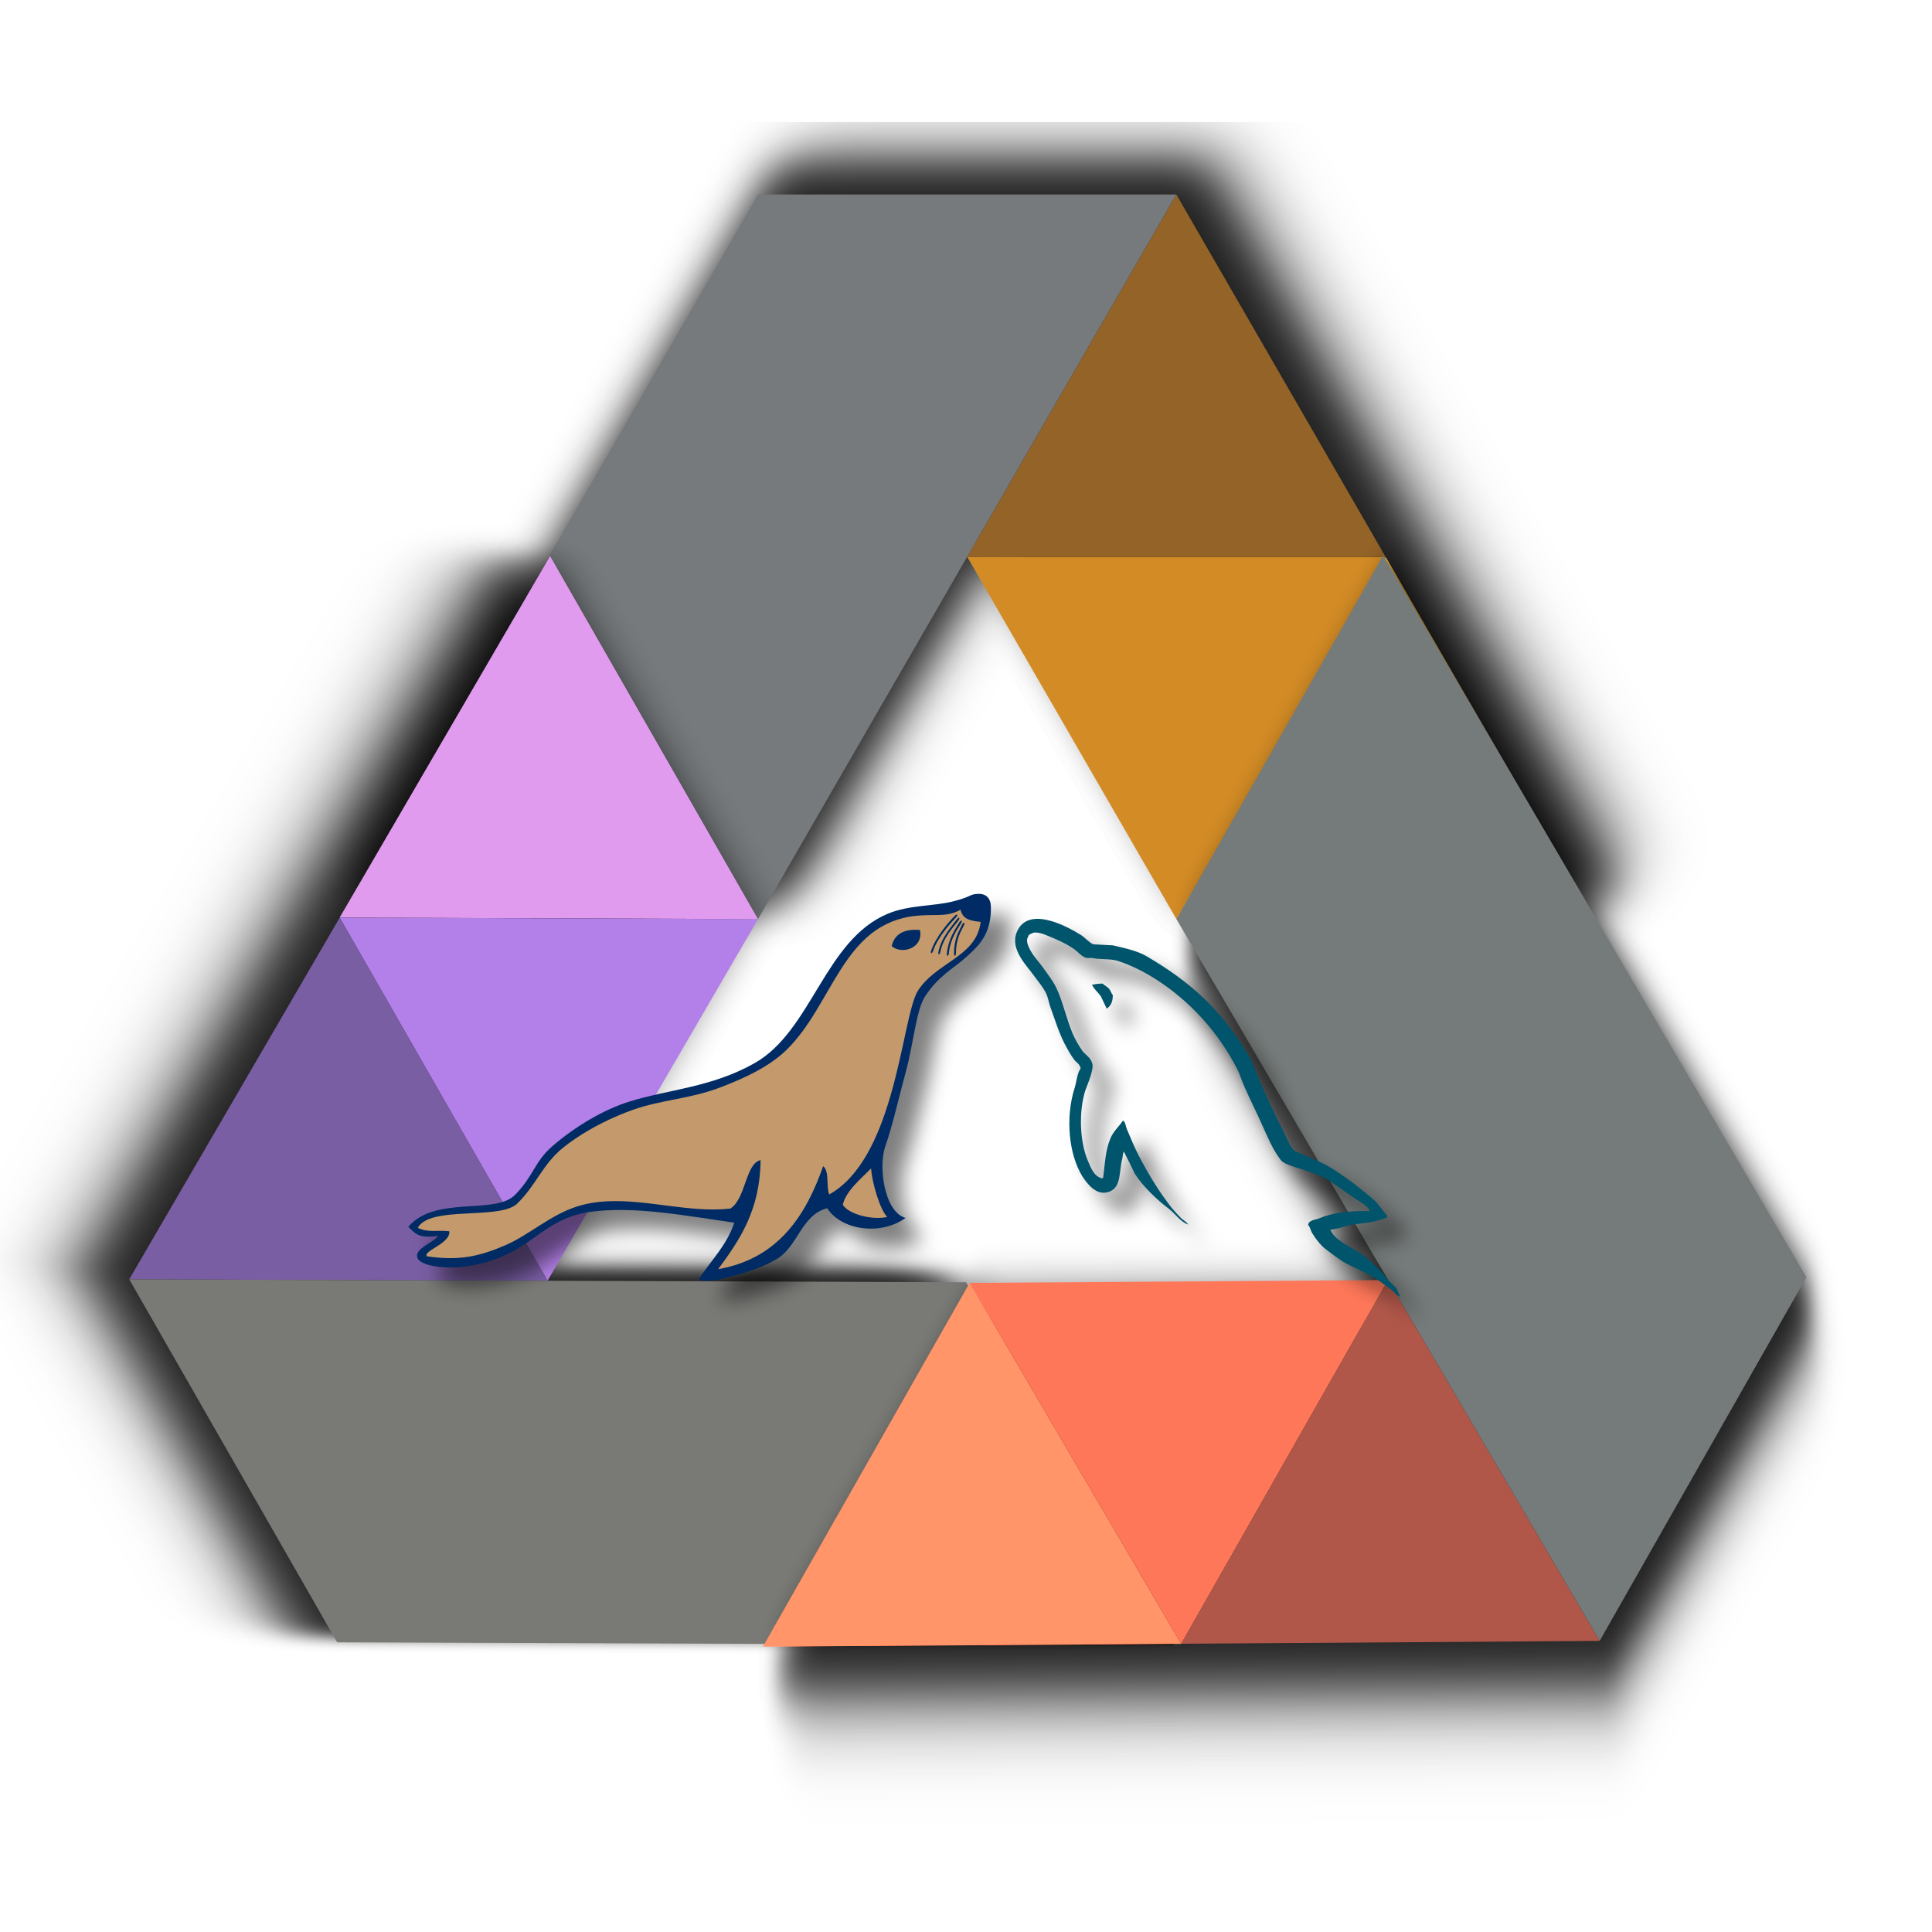
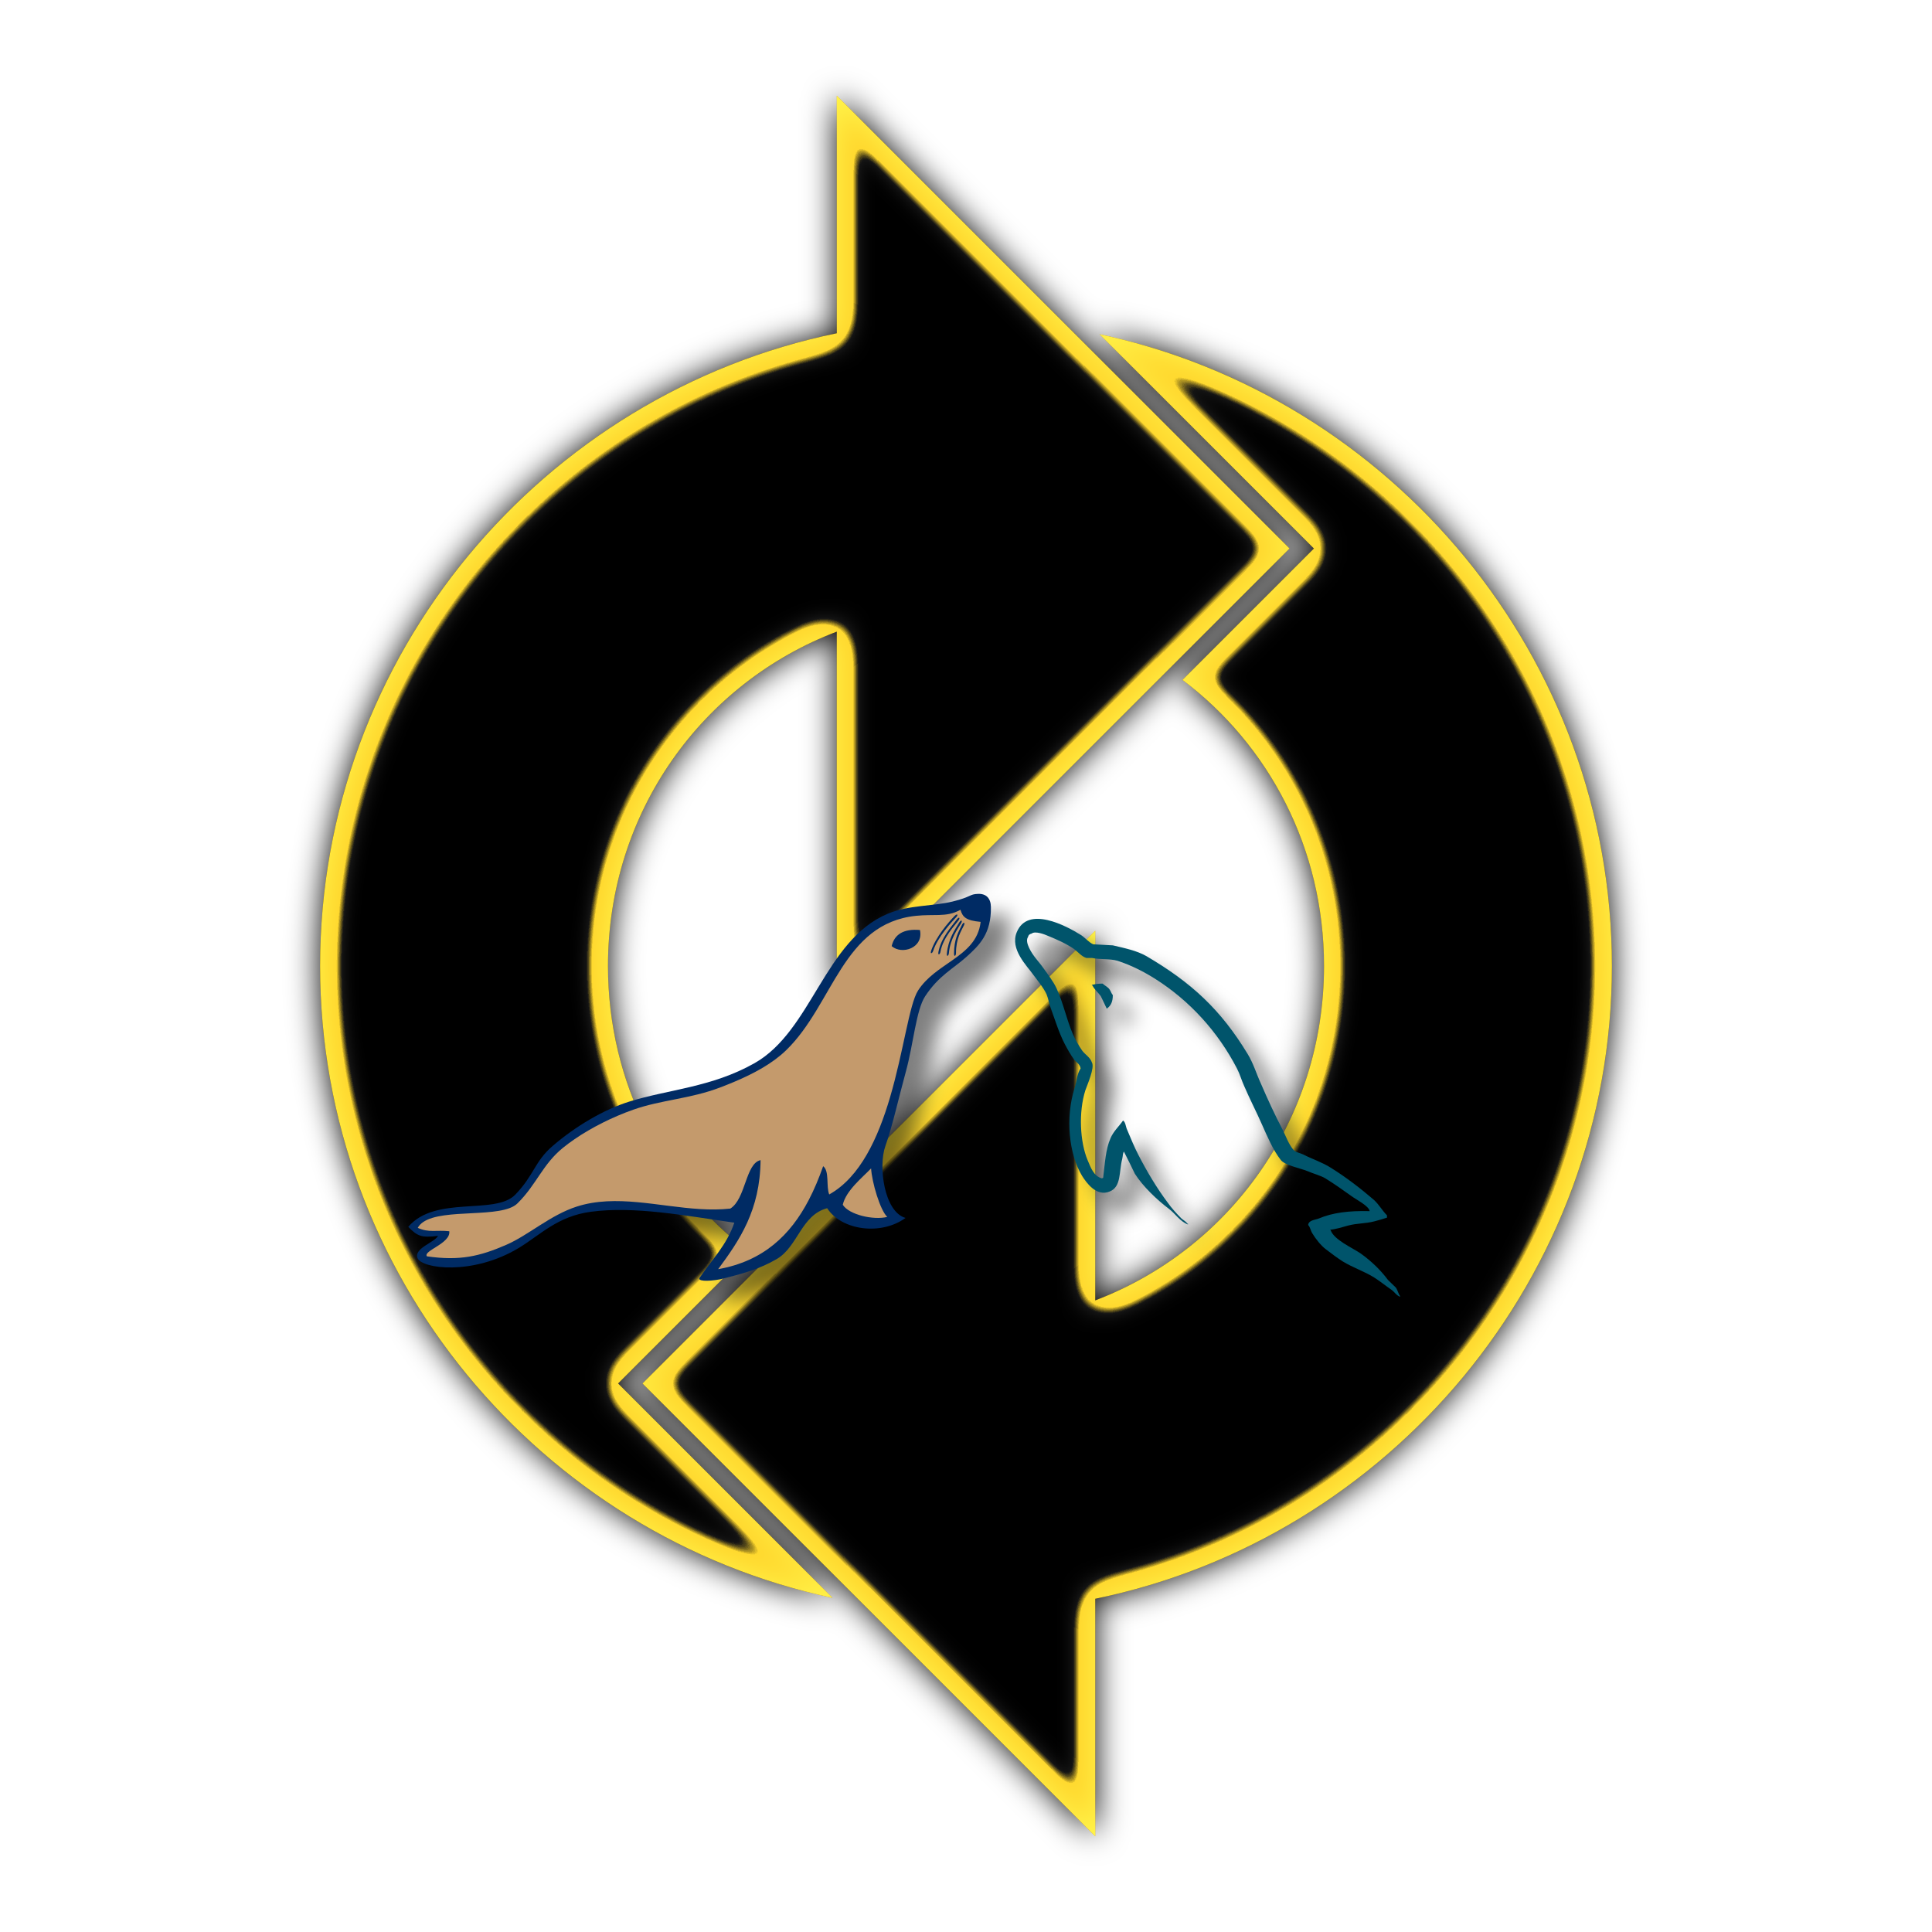
<svg xmlns="http://www.w3.org/2000/svg" id="svg3430" width="800" height="800" viewBox="0 0 800 800.001" version="1.1">
  <defs id="defs3434">
    <clipPath id="clipPath3444">
      <path id="path3446" d="M 11.52,162 C 11.52,81.677 135.307,16.56 288,16.56 440.693,16.56 564.48,81.678 564.48,162 564.48,242.322 440.693,307.44 288,307.44 135.307,307.44 11.52,242.32 11.52,162" />
    </clipPath>
    <radialGradient id="radialGradient3452" cx="0" cy="0" r="1" fx="0" fy="0" gradientTransform="matrix(363.06,0,0,-363.06,177.52,256.31)" gradientUnits="userSpaceOnUse" spreadMethod="pad">
      <stop id="stop3454" offset="0" stop-color="#aeb2d5" />
      <stop id="stop3456" offset="0.3" stop-color="#aeb2d5" />
      <stop id="stop3458" offset="0.75" stop-color="#484c89" />
      <stop id="stop3460" offset="1" stop-color="#484c89" />
    </radialGradient>
    <clipPath id="clipPath3468">
      <path id="path3470" d="M 0,324 H 576 V 0 H 0 Z" />
    </clipPath>
    <clipPath id="clipPath3480">
      <path id="path3482" d="M 0,324 H 576 V 0 H 0 Z" />
    </clipPath>
-     <filter style="color-interpolation-filters:sRGB" id="filter4622">
+     <filter style="color-interpolation-filters:sRGB" id="filter4622" x="-0.122" y="-0.211" width="1.294" height="1.509">
      <feFlood flood-opacity="0.498" flood-color="rgb(0,0,0)" result="flood" id="feFlood4612" />
      <feComposite in="flood" in2="SourceGraphic" operator="in" result="composite1" id="feComposite4614" />
      <feGaussianBlur in="composite1" stdDeviation="6" result="blur" id="feGaussianBlur4616" />
      <feOffset dx="6" dy="6" result="offset" id="feOffset4618" />
      <feComposite in="SourceGraphic" in2="offset" operator="over" result="fbSourceGraphic" id="feComposite4620" />
      <feColorMatrix result="fbSourceGraphicAlpha" in="fbSourceGraphic" values="0 0 0 -1 0 0 0 0 -1 0 0 0 0 -1 0 0 0 0 1 0" id="feColorMatrix4624" />
      <feFlood id="feFlood4626" flood-opacity="0.498" flood-color="rgb(0,0,0)" result="flood" in="fbSourceGraphic" />
      <feComposite in2="fbSourceGraphic" id="feComposite4628" in="flood" operator="in" result="composite1" />
      <feGaussianBlur id="feGaussianBlur4630" in="composite1" stdDeviation="6" result="blur" />
      <feOffset id="feOffset4632" dx="6" dy="6" result="offset" />
      <feComposite in2="offset" id="feComposite4634" in="fbSourceGraphic" operator="over" result="fbSourceGraphic" />
      <feColorMatrix result="fbSourceGraphicAlpha" in="fbSourceGraphic" values="0 0 0 -1 0 0 0 0 -1 0 0 0 0 -1 0 0 0 0 1 0" id="feColorMatrix4636" />
      <feFlood id="feFlood4638" flood-opacity="0.498" flood-color="rgb(0,0,0)" result="flood" in="fbSourceGraphic" />
      <feComposite in2="fbSourceGraphic" id="feComposite4640" in="flood" operator="in" result="composite1" />
      <feGaussianBlur id="feGaussianBlur4642" in="composite1" stdDeviation="6" result="blur" />
      <feOffset id="feOffset4644" dx="6" dy="6" result="offset" />
      <feComposite in2="offset" id="feComposite4646" in="fbSourceGraphic" operator="over" result="composite2" />
    </filter>
    <filter style="color-interpolation-filters:sRGB" id="filter3861">
      <feColorMatrix type="hueRotate" values="112" result="color1" id="feColorMatrix3857" />
      <feColorMatrix type="saturate" values="0.6" result="fbSourceGraphic" id="feColorMatrix3859" />
      <feColorMatrix result="fbSourceGraphicAlpha" in="fbSourceGraphic" values="0 0 0 -1 0 0 0 0 -1 0 0 0 0 -1 0 0 0 0 1 0" id="feColorMatrix3863" />
      <feColorMatrix id="feColorMatrix3865" type="hueRotate" values="112" result="color1" in="fbSourceGraphic" />
      <feColorMatrix id="feColorMatrix3867" type="saturate" values="0.6" result="color2" />
    </filter>
    <filter style="color-interpolation-filters:sRGB" id="filter3873">
      <feColorMatrix type="hueRotate" values="112" result="color1" id="feColorMatrix3869" />
      <feColorMatrix type="saturate" values="0.6" result="fbSourceGraphic" id="feColorMatrix3871" />
      <feColorMatrix result="fbSourceGraphicAlpha" in="fbSourceGraphic" values="0 0 0 -1 0 0 0 0 -1 0 0 0 0 -1 0 0 0 0 1 0" id="feColorMatrix3911" />
      <feColorMatrix id="feColorMatrix3913" type="hueRotate" values="323" result="color1" in="fbSourceGraphic" />
      <feColorMatrix id="feColorMatrix3915" type="saturate" values="0.61" result="color2" />
    </filter>
-     <filter style="color-interpolation-filters:sRGB" id="filter4017">
+     <filter style="color-interpolation-filters:sRGB" id="filter4017" x="-0.122" y="-0.211" width="1.294" height="1.509">
      <feColorMatrix type="hueRotate" values="327" result="color1" id="feColorMatrix4013" />
      <feColorMatrix type="saturate" values="1" result="color2" id="feColorMatrix4015" />
    </filter>
-     <filter style="color-interpolation-filters:sRGB" id="filter4135">
+     <filter style="color-interpolation-filters:sRGB" id="filter4135" x="0" y="0" width="1" height="1">
      <feColorMatrix type="hueRotate" values="229" result="color1" id="feColorMatrix4131" />
      <feColorMatrix type="saturate" values="0.79" result="color2" id="feColorMatrix4133" />
    </filter>
    <linearGradient x1="0" y1="0" x2="1" y2="0" gradientUnits="userSpaceOnUse" gradientTransform="matrix(-4.02e-6,-91.8907,-91.8907,4.02e-6,85.8809,161.434)" spreadMethod="pad" id="linearGradient3027">
      <stop style="stop-opacity:1;stop-color:#97d9f6" offset="0" id="stop3029" />
      <stop style="stop-opacity:1;stop-color:#0f80cc" offset="0.92" id="stop3031" />
      <stop style="stop-opacity:1;stop-color:#0f80cc" offset="1" id="stop3033" />
    </linearGradient>
    <filter style="color-interpolation-filters:sRGB;" id="filter1553">
      <feFlood flood-opacity="0.498" flood-color="rgb(0,0,0)" result="flood" id="feFlood1543" />
      <feComposite in="flood" in2="SourceGraphic" operator="in" result="composite1" id="feComposite1545" />
      <feGaussianBlur in="composite1" stdDeviation="3" result="blur" id="feGaussianBlur1547" />
      <feOffset dx="6" dy="6" result="offset" id="feOffset1549" />
      <feComposite in="SourceGraphic" in2="offset" operator="over" result="composite2" id="feComposite1551" />
    </filter>
    <filter style="color-interpolation-filters:sRGB;" id="filter3272">
      <feFlood flood-opacity="0.498" flood-color="rgb(0,0,0)" result="flood" id="feFlood3262" />
      <feComposite in="flood" in2="SourceGraphic" operator="in" result="composite1" id="feComposite3264" />
      <feGaussianBlur in="composite1" stdDeviation="3" result="blur" id="feGaussianBlur3266" />
      <feOffset dx="6" dy="6" result="offset" id="feOffset3268" />
      <feComposite in="SourceGraphic" in2="offset" operator="over" result="composite2" id="feComposite3270" />
    </filter>
-     <filter style="color-interpolation-filters:sRGB;" id="filter4143">
+     <filter style="color-interpolation-filters:sRGB;" id="filter4143" x="-0.024" y="-0.058" width="1.067" height="1.164">
      <feFlood flood-opacity="0.498" flood-color="rgb(0,0,0)" result="flood" id="feFlood4133" />
      <feComposite in="flood" in2="SourceGraphic" operator="in" result="composite1" id="feComposite4135" />
      <feGaussianBlur in="composite1" stdDeviation="3" result="blur" id="feGaussianBlur4137" />
      <feOffset dx="6" dy="6" result="offset" id="feOffset4139" />
      <feComposite in="SourceGraphic" in2="offset" operator="over" result="composite2" id="feComposite4141" />
    </filter>
+     <filter height="1.044" width="1.059" y="-0.022" x="-0.03" style="color-interpolation-filters:sRGB" id="filter776">
+       <feGaussianBlur stdDeviation="5" in="SourceAlpha" result="result1" id="feGaussianBlur764" />
+       <feComposite operator="arithmetic" k2="3.2" k1="-1" k4="-2" result="result3" in2="result1" id="feComposite766" k3="0" />
+       <feColorMatrix values="1 0 0 0 0 0 1 0 0 0 0 0 1 0 0 0 0 0 10 0 " result="result2" id="feColorMatrix768" />
+       <feComposite result="fbSourceGraphic" in="SourceGraphic" operator="out" in2="result2" id="feComposite770" />
+       <feBlend mode="multiply" in="result1" in2="fbSourceGraphic" result="result91" id="feBlend772" />
+       <feBlend mode="screen" in="fbSourceGraphic" in2="result91" id="feBlend774" />
+     </filter>
  </defs>
-   <g id="g4190" transform="matrix(1.169715,0,0,1.169715,521.9276,609.4255)">
-     <g transform="matrix(1.25,0,0,-1.25,-464.4007,-115.7007)" id="g3795" style="filter:url(#filter4622)">
-       <g id="g3793" transform="matrix(28.37702,0,0,-28.37702,108.7903,8415.585)">
-         <g id="g3791" transform="matrix(0.015609,0,0,-0.015609,-18.251,294.31)" style="clip-rule:evenodd;image-rendering:optimizeQuality;shape-rendering:geometricPrecision">
-           <path id="path3783" d="M 1708.7,0 1842.5,231.62 1976.2,0 Z" style="fill:#f9ae2d" />
-           <path id="path3785" d="m 1708.7,0 -133.75,231.62 h 267.53 z" style="fill:#d28b25" />
-           <path id="path3787" d="M 1574.9,231.62 1708.65,463.3 1842.43,231.62 Z" style="fill:#936327" />
-           <path id="path3789" d="M 1708.7,463.3 H 1441.2 L 1173.6,0 h 267.56 l 267.47,463.3" style="fill:#767a7c" />
-         </g>
-       </g>
-     </g>
-     <g transform="matrix(-0.6212138,-1.084709,-1.084709,0.6212138,107.5052,141.8267)" style="filter:url(#filter4622)" id="g3777">
-       <g style="filter:url(#filter4135)" transform="matrix(28.37702,0,0,-28.37702,108.7903,8415.585)" id="g3775">
-         <g style="clip-rule:evenodd;image-rendering:optimizeQuality;shape-rendering:geometricPrecision" transform="matrix(0.015609,0,0,-0.015609,-18.251,294.31)" id="g3773">
-           <path style="fill:#f9ae2d" d="M 1708.7,0 1842.5,231.62 1976.2,0 Z" id="path3765" />
-           <path style="fill:#d28b25" d="m 1708.7,0 -133.75,231.62 h 267.53 z" id="path3767" />
-           <path style="fill:#936327" d="M 1574.9,231.62 1708.65,463.3 1842.43,231.62 Z" id="path3769" />
-           <path style="fill:#767a7c" d="M 1708.7,463.3 H 1441.2 L 1173.6,0 h 267.56 l 267.47,463.3" id="path3771" />
-         </g>
-       </g>
-     </g>
-     <g transform="matrix(-0.6176988,1.086714,1.086714,0.6176988,42.35985,-484.2331)" id="g3476" style="filter:url(#filter4017)">
-       <g style="filter:url(#filter4622)" id="g4514">
-         <g transform="matrix(28.37702,0,0,-28.37702,108.7903,8415.585)" id="g14">
-           <g style="clip-rule:evenodd;image-rendering:optimizeQuality;shape-rendering:geometricPrecision" transform="matrix(0.015609,0,0,-0.015609,-18.251,294.31)" id="g12">
-             <path style="fill:#f9ae2d" d="M 1708.7,0 1842.5,231.62 1976.2,0 Z" id="path4" />
-             <path style="fill:#d28b25" d="m 1708.7,0 -133.75,231.62 h 267.53 z" id="path6" />
-             <path style="fill:#936327" d="M 1574.9,231.62 1708.65,463.3 1842.43,231.62 Z" id="path8" />
-             <path style="fill:#767a7c" d="M 1708.7,463.3 H 1441.2 L 1173.6,0 h 267.56 l 267.47,463.3" id="path10" />
-           </g>
-         </g>
-       </g>
-     </g>
+   <g id="g249" transform="matrix(1.324634,0,0,1.324634,-598.582,-231.7313)" style="fill:#ffd42a;fill-opacity:1;filter:url(#filter776)">
+     <path id="path5740" style="color:#000000;text-indent:0;text-transform:none;fill:#ffd42a;fill-opacity:1;fill-rule:evenodd" d="m 713.47,204.89 v 74.226 c -91.83,18.86 -161.52,100.63 -161.52,197.79 0,96.668 69.012,178.12 160.15,197.51 L 645.092,607.408 686.15,566.35 c -26.951,-20.333 -44.214,-52.667 -44.214,-89.444 0,-48.051 29.471,-88.501 71.524,-104.52 v 115.53 L 854.98,346.396 713.47,204.886 Z" />
+     <path id="path2985" style="color:#000000;text-indent:0;text-transform:none;fill:#ffd42a;fill-opacity:1;fill-rule:evenodd" d="m 795.61,279.41 67.008,66.993 -41.074,41.074 c 26.961,20.328 44.23,52.647 44.23,89.428 0,48.051 -29.47,88.512 -71.524,104.54 v -115.55 l -141.52,141.52 141.52,141.52 v -74.226 c 91.812,-18.87 161.51,-100.65 161.51,-197.79 0,-96.667 -69.01,-178.1 -160.15,-197.49 z" />
  </g>
  <g transform="matrix(0.8246578,0,0,0.8246578,222.3143,240.4609)" id="orginal" style="clip-rule:nonzero;fill-rule:nonzero;stroke:#000000;stroke-miterlimit:4" />
  <g id="g4112" transform="matrix(1.341693,0,0,1.341693,821.6964,188.0043)" style="filter:url(#filter4143)">
    <g id="layer1-8" transform="matrix(1.000001,0,0,1.000001,-739.3813,-156.9156)">
      <g id="g3392">
        <path id="path9" d="m 428.822,292.659 c -2.779,0.089 -1.9,0.89 -7.905,2.367 -6.064,1.492 -13.471,1.035 -20.001,3.773 -19.493,8.175 -23.404,36.116 -41.125,46.125 -13.246,7.482 -26.61,8.079 -38.625,11.844 -7.896,2.476 -16.534,7.554 -23.688,13.719 -5.553,4.787 -5.698,8.996 -11.5,15 -6.206,6.422 -24.665,0.109 -33.031,9.938 2.695,2.725 3.877,3.488 9.188,2.781 -1.1,2.084 -7.581,3.84 -6.312,6.906 1.335,3.226 17.005,5.413 31.25,-3.188 6.634,-4.005 11.918,-9.778 22.25,-11.156 13.37,-1.782 28.772,1.143 44.25,3.375 -2.295,6.843 -6.903,11.394 -10.594,16.844 -1.143,1.231 2.296,1.369 6.219,0.625 7.057,-1.745 12.143,-3.15 17.469,-6.25 6.543,-3.809 7.535,-13.574 15.562,-15.688 4.473,6.875 16.639,8.499 24.188,3 -6.624,-1.875 -8.455,-15.975 -6.219,-22.188 2.118,-5.881 4.211,-15.289 6.344,-23.062 2.29,-8.349 3.135,-18.872 5.906,-23.125 4.17,-6.398 8.777,-8.596 12.777,-12.204 4,-3.608 7.661,-7.12 7.541,-15.376 -0.039,-2.659 -1.414,-4.141 -3.943,-4.061 z" style="fill:#002b64;fill-opacity:1;fill-rule:evenodd;stroke:none" />
        <path d="m 258.701,404.524 c 10.144,1.453 16.313,0 24.459,-3.533 6.931,-3.006 13.625,-9.203 21.81,-11.83 12.021,-3.857 25.203,0.005 38.053,0.775 3.129,0.188 6.238,0.19 9.307,-0.144 4.787,-2.942 4.688,-13.947 9.347,-14.955 -0.137,15.44 -6.467,24.691 -13.087,33.649 13.952,-2.464 22.301,-10.534 27.94,-21.312 1.711,-3.268 3.172,-6.784 4.464,-10.469 1.997,1.533 0.865,6.197 1.869,8.724 9.61,-5.353 15.113,-17.57 18.757,-29.926 4.216,-14.3 5.942,-28.78 8.661,-33.011 2.654,-4.13 6.784,-6.676 10.554,-9.32 4.284,-3.006 8.105,-6.139 8.765,-11.867 -4.518,-0.418 -5.563,-1.463 -6.231,-3.74 -2.262,1.275 -4.342,1.548 -6.692,1.618 -2.039,0.062 -4.279,-0.029 -7.015,0.252 -22.627,2.324 -25.502,27.263 -40.005,41.401 -1.055,1.028 -2.196,1.987 -3.402,2.887 -5.079,3.785 -11.31,6.49 -17.04,8.68 -9.275,3.544 -18.093,3.796 -26.795,6.855 -6.388,2.245 -12.879,5.502 -18.126,9.093 -1.312,0.897 -2.548,1.816 -3.685,2.746 -3.079,2.519 -5.1,5.314 -7.055,8.189 -2.016,2.963 -3.963,6.011 -6.931,8.923 -4.808,4.721 -22.774,1.377 -29.099,5.755 -0.705,0.487 -1.265,1.072 -1.646,1.774 3.451,1.568 5.756,0.606 9.726,1.045 0.521,3.767 -8.191,6.006 -6.903,7.741 z" id="path3352" style="fill:#c49a6c;stroke:none" />
        <path style="clip-rule:evenodd;fill:#c49a6c;fill-opacity:1;fill-rule:evenodd" id="path3873" d="m 395.785,377.384 c 0.27,4.322 2.779,12.897 4.994,14.981 -4.338,1.055 -11.811,-0.688 -13.728,-3.748 0.985,-4.418 6.111,-8.457 8.734,-11.233 z" />
        <path style="clip-rule:evenodd;fill:#002b64;fill-rule:evenodd" id="path3880" d="m 402.14,308.792 c 3.203,2.781 9.924,0.549 8.723,-4.984 -4.977,-0.412 -7.86,1.277 -8.723,4.984 z" />
        <path style="fill:#002b64" id="path3882" d="m 424.471,302.326 c -0.852,1.787 -2.483,4.091 -2.483,8.64 -0.007,0.781 -0.593,1.316 -0.603,0.112 0.044,-4.446 1.221,-6.368 2.471,-8.894 0.581,-1.035 0.931,-0.608 0.615,0.142 z" />
        <path style="fill:#002b64" id="path3884" d="m 423.613,301.653 c -1.005,1.705 -3.425,4.815 -3.825,9.347 -0.074,0.777 -0.706,1.258 -0.61,0.057 0.436,-4.424 2.37,-7.193 3.838,-9.6 0.666,-0.979 0.979,-0.523 0.597,0.196 z" />
        <path style="fill:#002b64" id="path3886" d="m 422.831,300.761 c -1.145,1.614 -4.87,5.349 -5.649,9.832 -0.14,0.767 -0.81,1.195 -0.613,0.006 0.806,-4.373 4.017,-7.81 5.682,-10.083 0.746,-0.921 1.019,-0.44 0.58,0.245 z" />
        <path style="fill:#002b64" id="path3888" d="m 422.133,299.766 c -1.36,1.437 -5.801,6.2 -7.201,10.528 -0.248,0.74 -0.971,1.07 -0.608,-0.08 1.412,-4.216 5.301,-8.757 7.269,-10.773 0.869,-0.807 1.071,-0.292 0.54,0.325 z" />
      </g>
    </g>
    <path id="path3324" d="m -189.714,233.659 c -6.465,-0.161 -11.475,0.486 -15.677,2.263 -1.212,0.485 -3.152,0.485 -3.313,2.02 0.647,0.647 0.727,1.697 1.293,2.586 0.97,1.616 2.667,3.798 4.202,4.93 1.697,1.293 3.394,2.585 5.172,3.717 3.152,1.94 6.708,3.071 9.778,5.01 1.778,1.131 3.555,2.586 5.333,3.798 0.889,0.646 1.454,1.697 2.586,2.101 v -0.242 c -0.566,-0.727 -0.727,-1.778 -1.293,-2.586 -0.808,-0.808 -1.616,-1.536 -2.424,-2.344 -2.344,-3.151 -5.253,-5.899 -8.404,-8.162 -2.586,-1.778 -8.243,-4.202 -9.293,-7.192 0,0 -0.081,-0.081 -0.162,-0.161 1.778,-0.162 3.879,-0.808 5.576,-1.293 2.748,-0.727 5.253,-0.566 8.081,-1.293 1.293,-0.323 2.586,-0.727 3.879,-1.132 v -0.727 c -1.454,-1.455 -2.505,-3.394 -4.04,-4.768 -4.121,-3.556 -8.647,-7.031 -13.334,-9.939 -2.505,-1.616 -5.738,-2.667 -8.404,-4.04 -0.969,-0.486 -2.586,-0.727 -3.151,-1.536 -1.455,-1.778 -2.263,-4.121 -3.313,-6.222 -2.343,-4.445 -4.606,-9.374 -6.626,-14.061 -1.454,-3.152 -2.343,-6.304 -4.121,-9.212 -8.323,-13.738 -17.374,-22.061 -31.273,-30.223 -2.99,-1.697 -6.545,-2.424 -10.344,-3.313 -2.02,-0.081 -4.04,-0.242 -6.061,-0.323 -1.293,-0.566 -2.586,-2.101 -3.718,-2.828 -4.605,-2.909 -16.485,-9.212 -19.879,-0.889 -2.182,5.253 3.232,10.424 5.091,13.091 1.374,1.859 3.152,3.959 4.122,6.061 0.566,1.373 0.727,2.828 1.293,4.283 1.293,3.555 2.505,7.515 4.202,10.829 0.889,1.697 1.859,3.475 2.99,5.01 0.646,0.889 1.777,1.293 2.02,2.748 -1.131,1.616 -1.212,4.04 -1.859,6.061 -2.909,9.131 -1.777,20.445 2.344,27.152 1.293,2.02 4.364,6.465 8.485,4.768 3.636,-1.454 2.828,-6.061 3.879,-10.101 0.243,-0.97 0.081,-1.616 0.566,-2.263 4.2e-4,0.081 0,0.162 0,0.162 1.132,2.263 2.263,4.445 3.313,6.707 2.505,3.959 6.869,8.081 10.505,10.829 1.94,1.454 3.475,3.959 5.899,4.849 v -0.243 h -0.162 c -0.485,-0.727 -1.212,-1.05 -1.859,-1.616 -1.454,-1.454 -3.071,-3.232 -4.202,-4.849 -3.394,-4.526 -6.384,-9.535 -9.051,-14.707 -1.293,-2.505 -2.424,-5.253 -3.475,-7.758 -0.485,-0.97 -0.485,-2.424 -1.293,-2.909 -1.212,1.777 -2.99,3.313 -3.879,5.495 -1.535,3.475 -1.697,7.758 -2.263,12.202 -0.323,0.081 -0.162,0 -0.323,0.162 -2.585,-0.647 -3.475,-3.313 -4.445,-5.576 -2.424,-5.737 -2.828,-14.95 -0.727,-21.576 0.566,-1.697 2.99,-7.031 2.02,-8.647 -0.485,-1.536 -2.101,-2.424 -2.99,-3.636 -1.05,-1.536 -2.182,-3.475 -2.909,-5.172 -1.94,-4.525 -2.909,-9.535 -5.01,-14.061 -0.97,-2.101 -2.667,-4.283 -4.04,-6.222 -1.535,-2.182 -3.232,-3.718 -4.445,-6.304 -0.404,-0.889 -0.97,-2.343 -0.323,-3.313 0.162,-0.646 0.485,-0.889 1.132,-1.05 1.05,-0.889 4.04,0.242 5.091,0.727 2.99,1.212 5.495,2.344 8,4.04 1.131,0.808 2.343,2.344 3.798,2.748 h 1.697 c 2.586,0.565 5.495,0.162 7.919,0.889 4.283,1.373 8.162,3.394 11.637,5.576 10.586,6.707 19.313,16.243 25.213,27.637 0.97,1.858 1.373,3.556 2.263,5.495 1.697,3.96 3.798,8 5.495,11.879 1.697,3.798 3.313,7.677 5.737,10.829 1.213,1.696 6.061,2.585 8.243,3.475 1.616,0.727 4.122,1.374 5.576,2.263 2.747,1.696 5.495,3.636 8.081,5.495 1.293,0.969 5.333,2.99 5.576,4.606 z" style="fill:#00546b;stroke-width:0.464" />
    <path id="path3326" d="m -272.141,163.435 c -1.374,0 -2.343,0.162 -3.313,0.405 0,-4.3e-4 0,0.081 0,0.162 h 0.162 c 0.647,1.293 1.777,2.182 2.585,3.313 0.647,1.293 1.212,2.586 1.859,3.879 0.081,-0.081 0.161,-0.162 0.161,-0.162 1.132,-0.809 1.697,-2.101 1.697,-4.04 -0.485,-0.566 -0.566,-1.132 -0.97,-1.697 -0.485,-0.809 -1.536,-1.212 -2.182,-1.859 z" style="fill:#00546b;stroke-width:0.464" />
  </g>
</svg>
